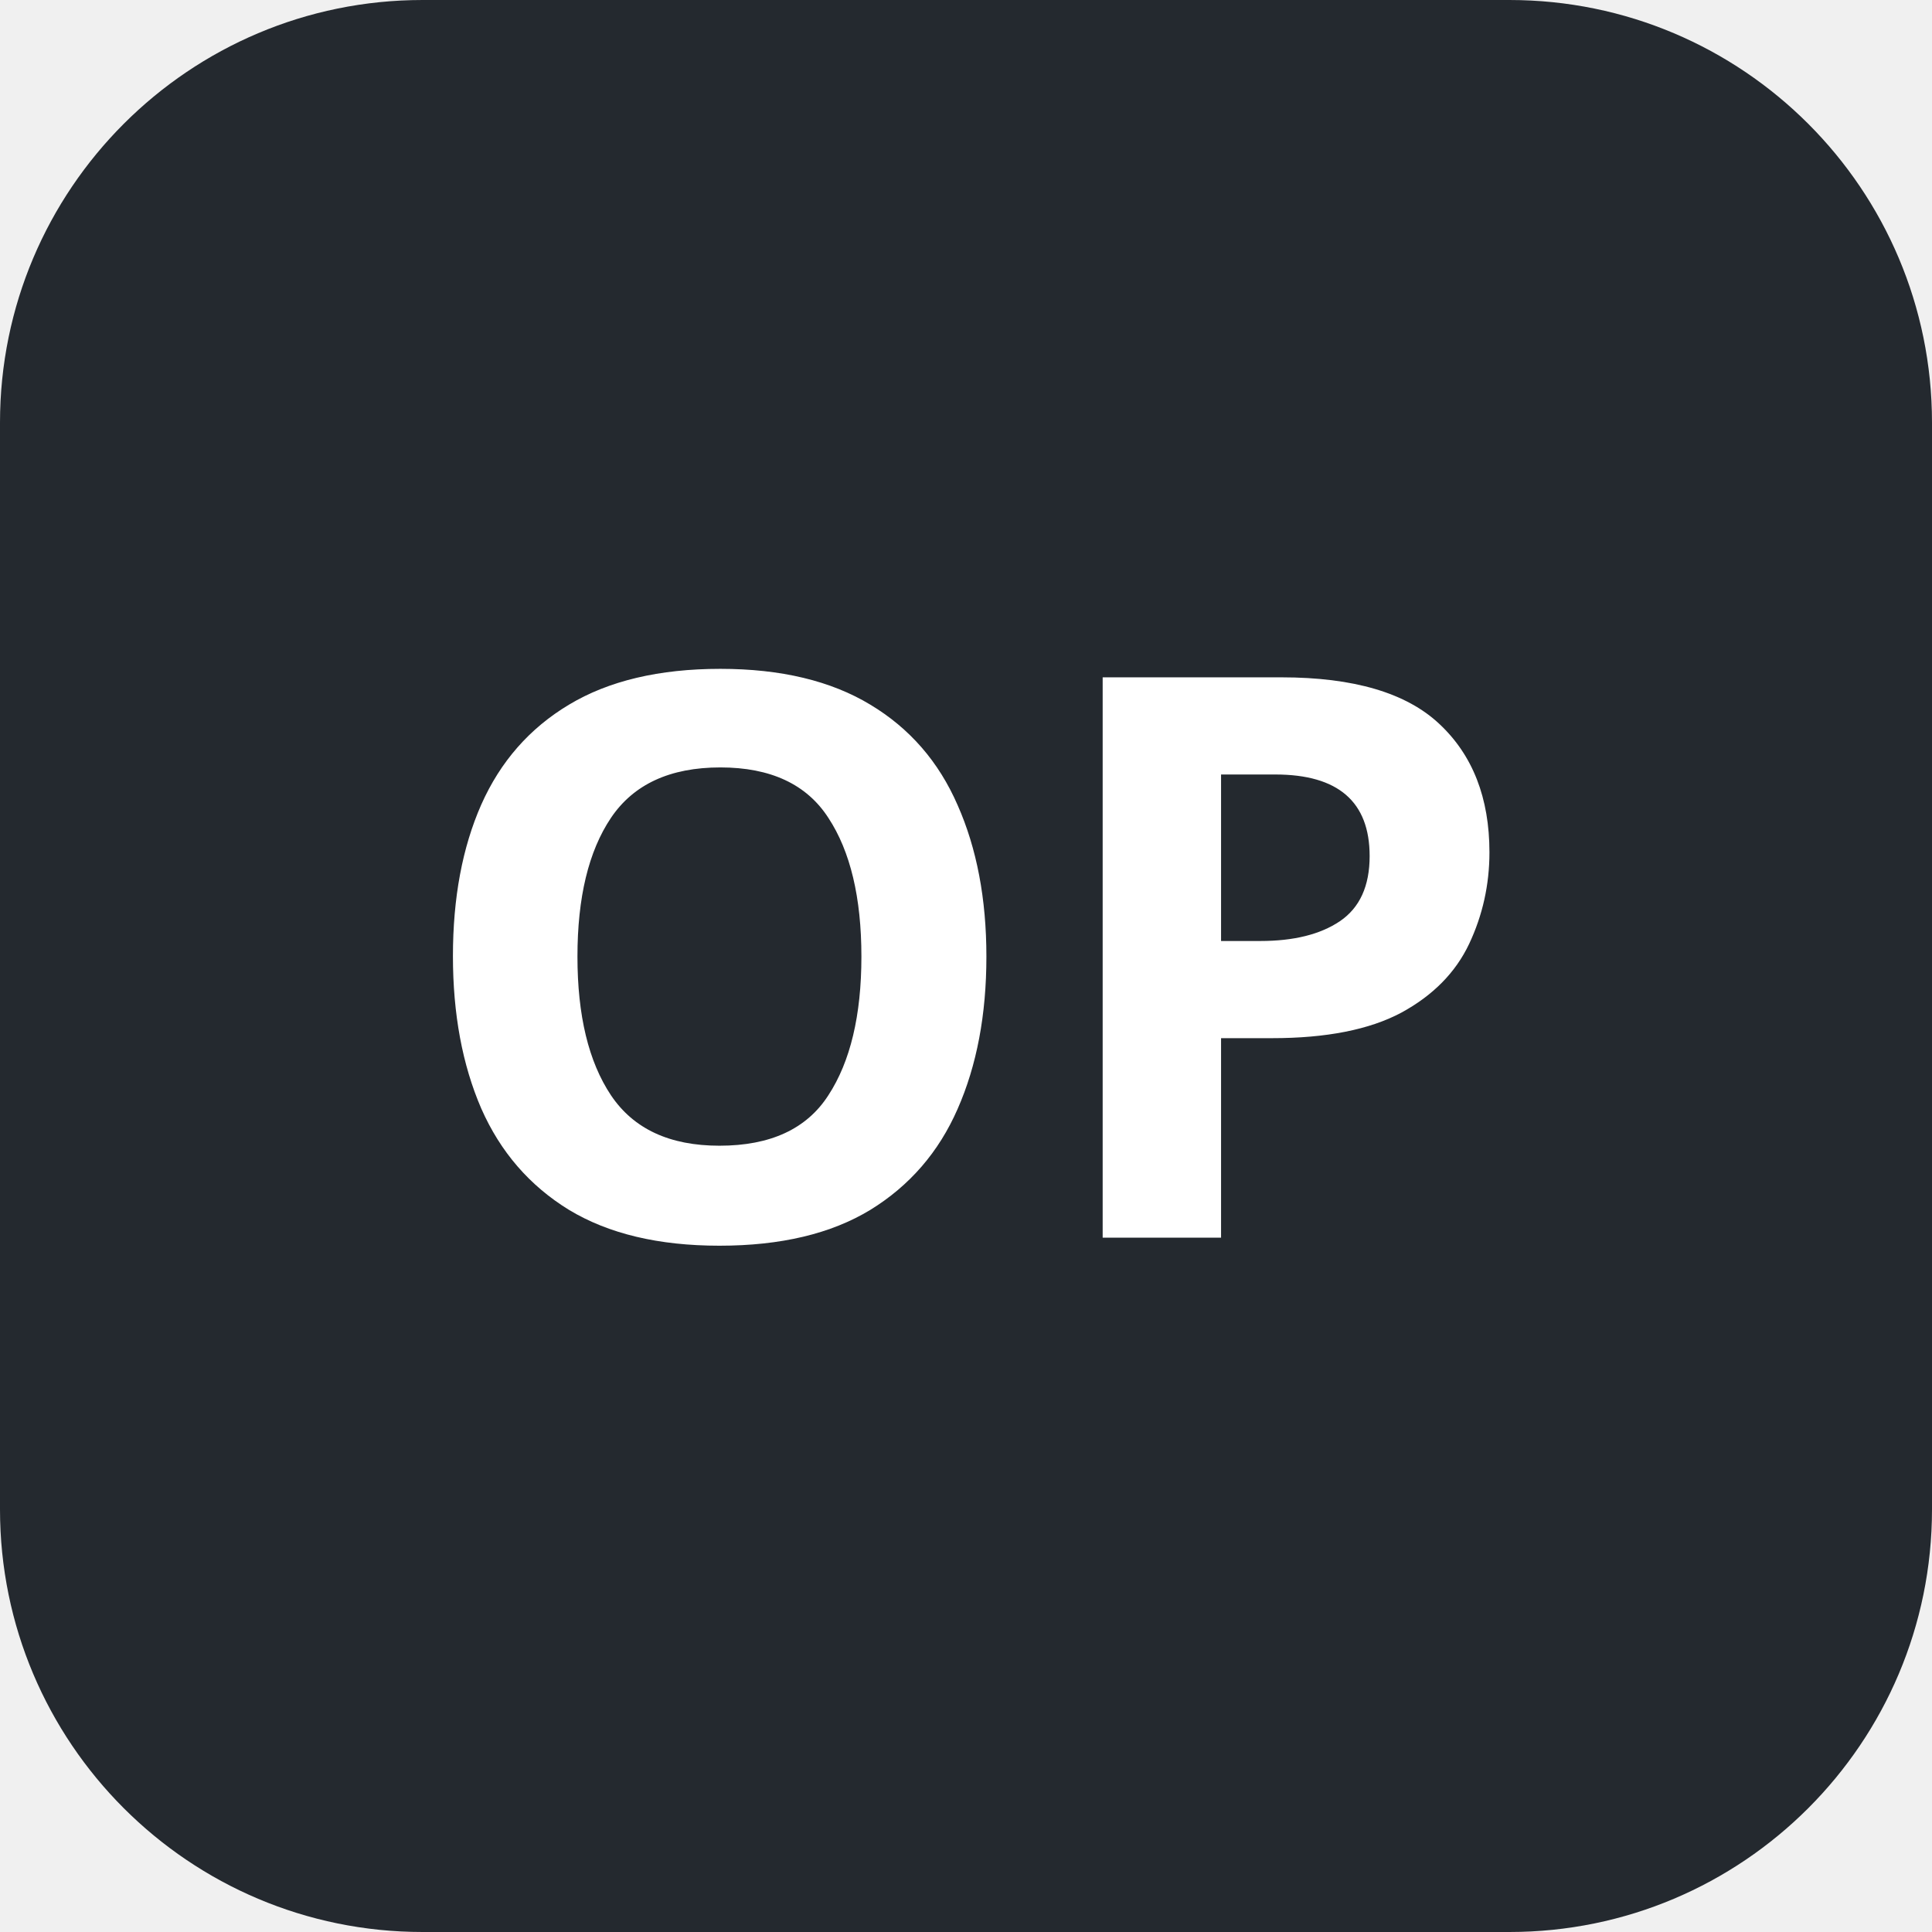
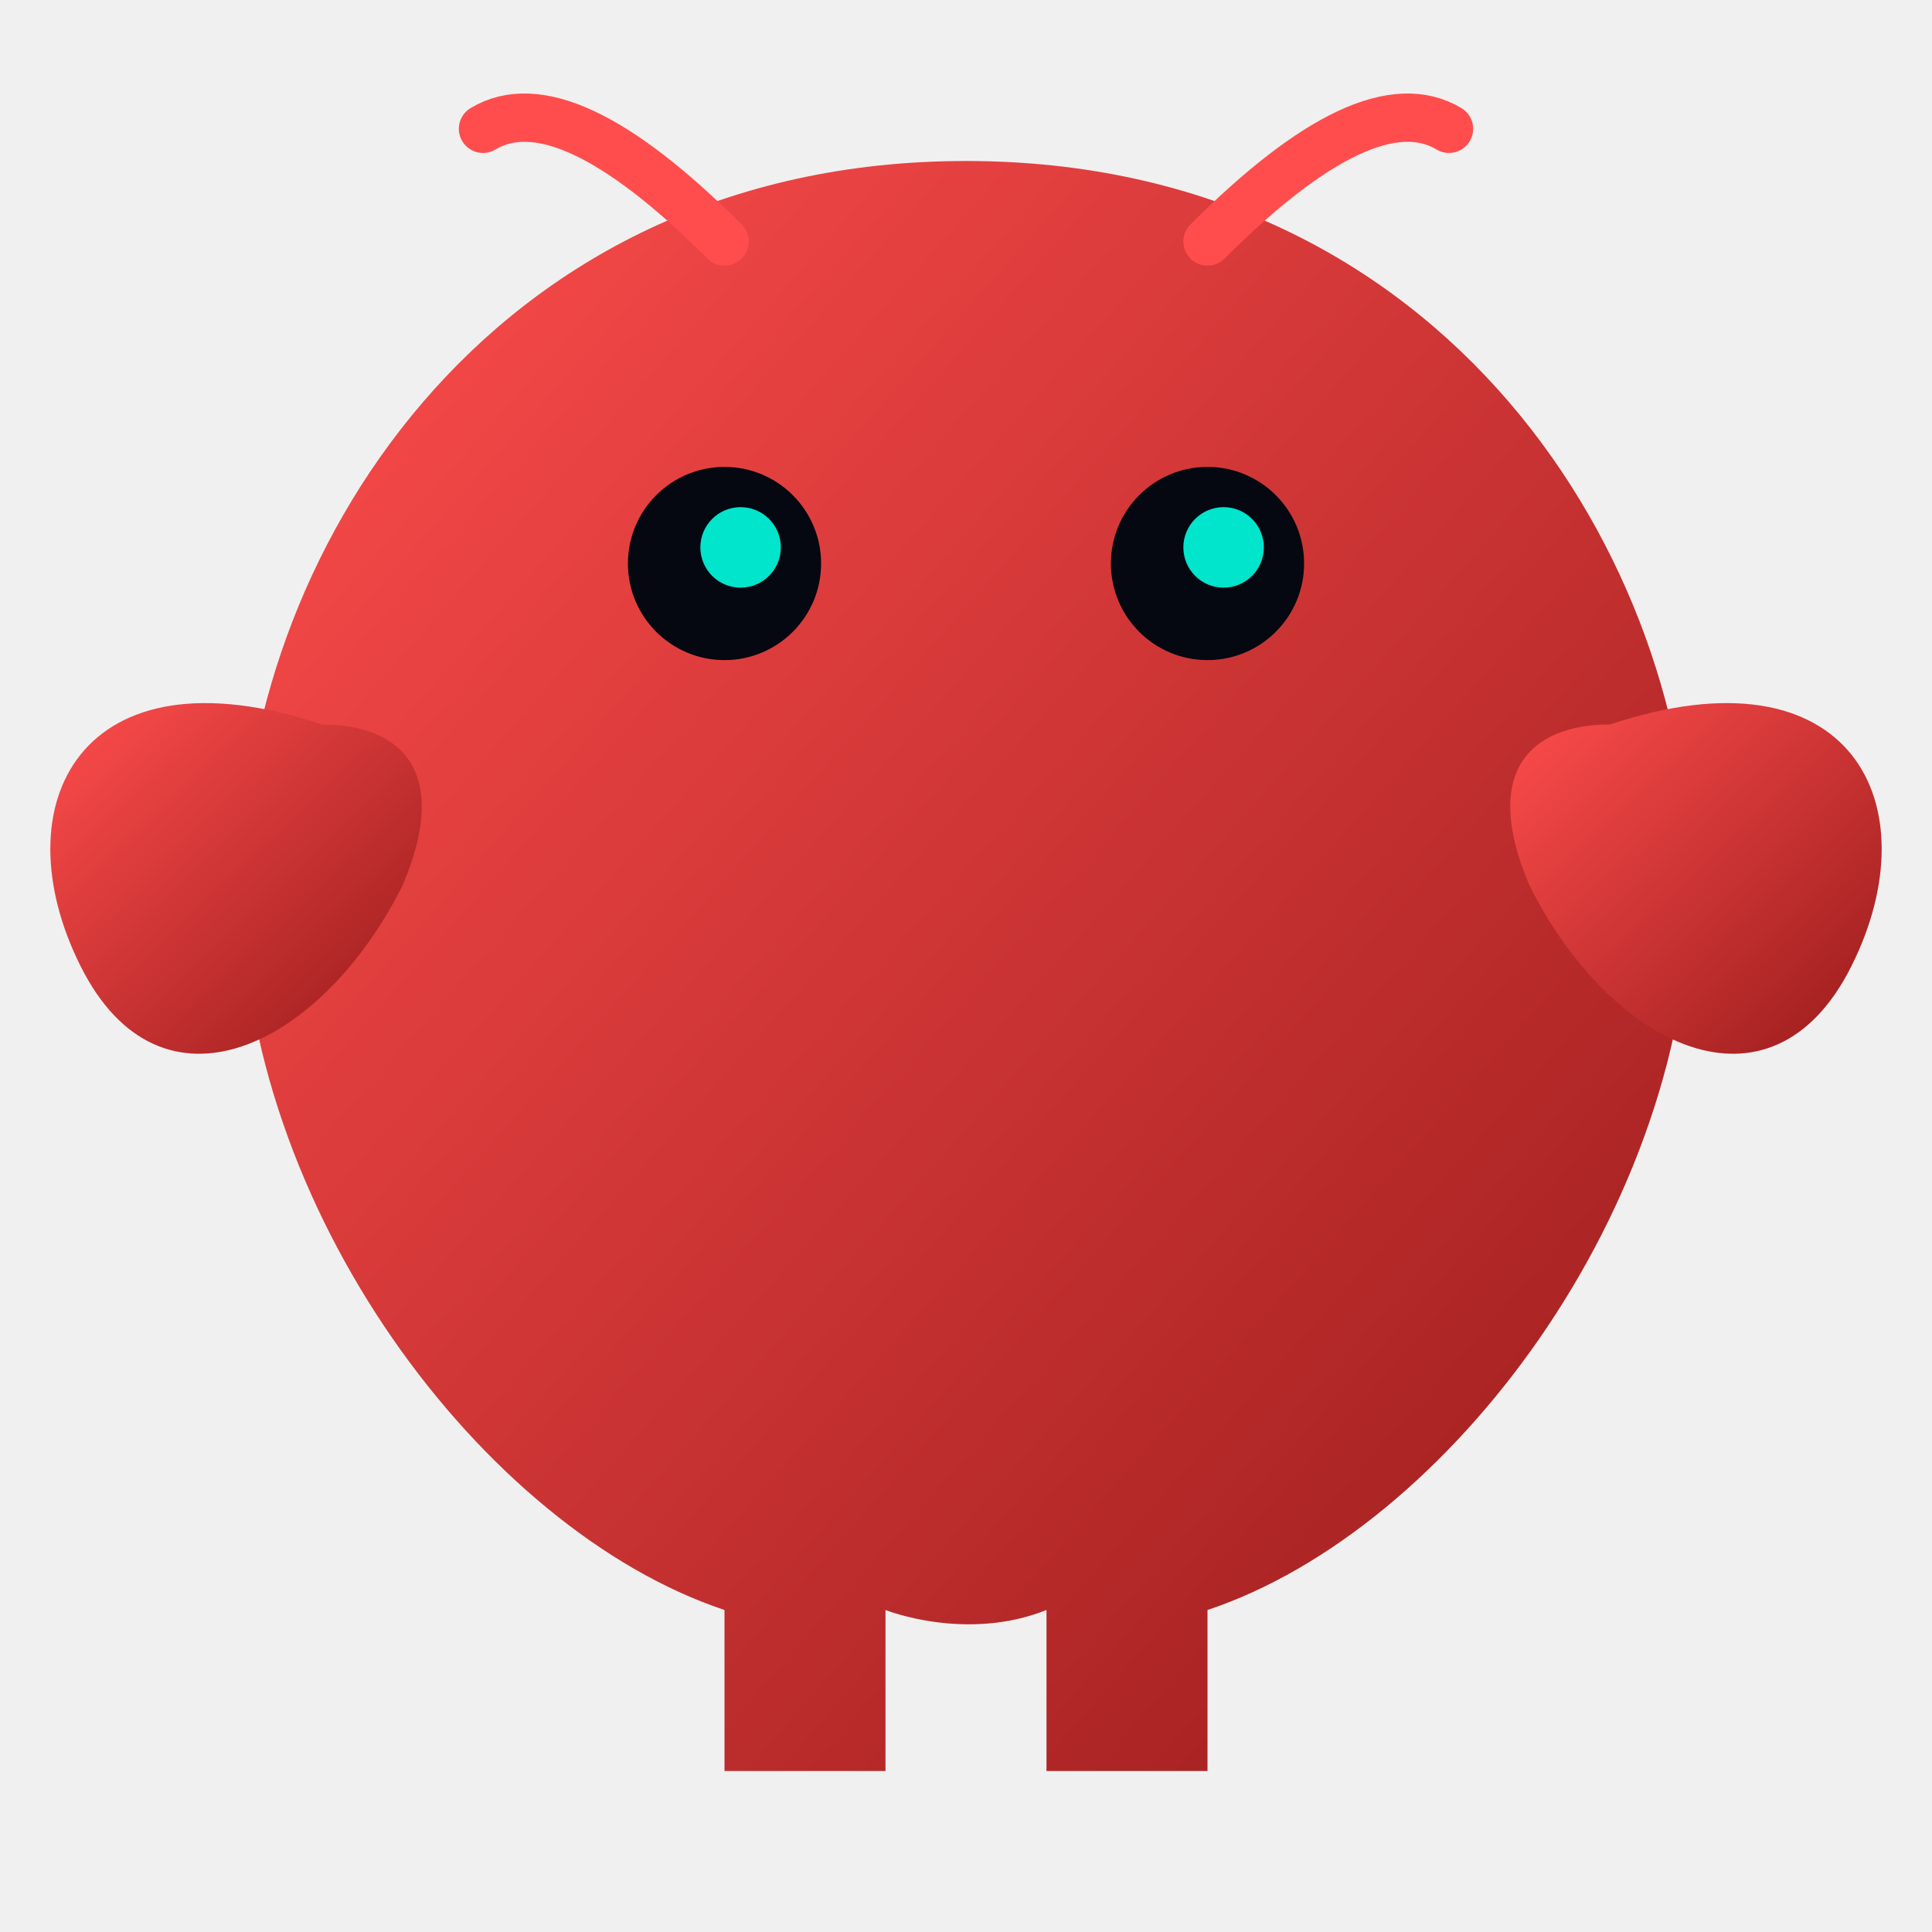
- <svg xmlns="http://www.w3.org/2000/svg" viewBox="0 0 64 64" role="img" aria-label="OpenClaw">
-   <rect width="64" height="64" rx="14" fill="#24292f" />
-   <text x="32" y="41" text-anchor="middle" font-family="sans-serif" font-size="26" font-weight="700" fill="#ffffff">OP</text>
+ <svg xmlns="http://www.w3.org/2000/svg" role="img" viewBox="0 0 120 120" fill="none">
+   <defs>
+     <linearGradient id="openclaw-1" x1="0%" y1="0%" x2="100%" y2="100%">
+       <stop offset="0%" stop-color="#ff4d4d" />
+       <stop offset="100%" stop-color="#991b1b" />
+     </linearGradient>
+   </defs>
+   <path d="M60 10C30 10 15 35 15 55 15 75 30 95 45 100L45 110 55 110 55 100C55 100 60 102 65 100L65 110 75 110 75 100C90 95 105 75 105 55 105 35 90 10 60 10Z" fill="url(#openclaw-1)" />
+   <path d="M20 45C5 40 0 50 5 60 10 70 20 65 25 55 28 48 25 45 20 45Z" fill="url(#openclaw-1)" />
+   <path d="M100 45C115 40 120 50 115 60 110 70 100 65 95 55 92 48 95 45 100 45Z" fill="url(#openclaw-1)" />
+   <path d="M45 15Q35 5 30 8" stroke="#ff4d4d" stroke-width="3" stroke-linecap="round" />
+   <path d="M75 15Q85 5 90 8" stroke="#ff4d4d" stroke-width="3" stroke-linecap="round" />
+   <circle cx="45" cy="35" r="6" fill="#050810" />
+   <circle cx="75" cy="35" r="6" fill="#050810" />
+   <circle cx="46" cy="34" r="2.5" fill="#00e5cc" />
+   <circle cx="76" cy="34" r="2.5" fill="#00e5cc" />
</svg>
